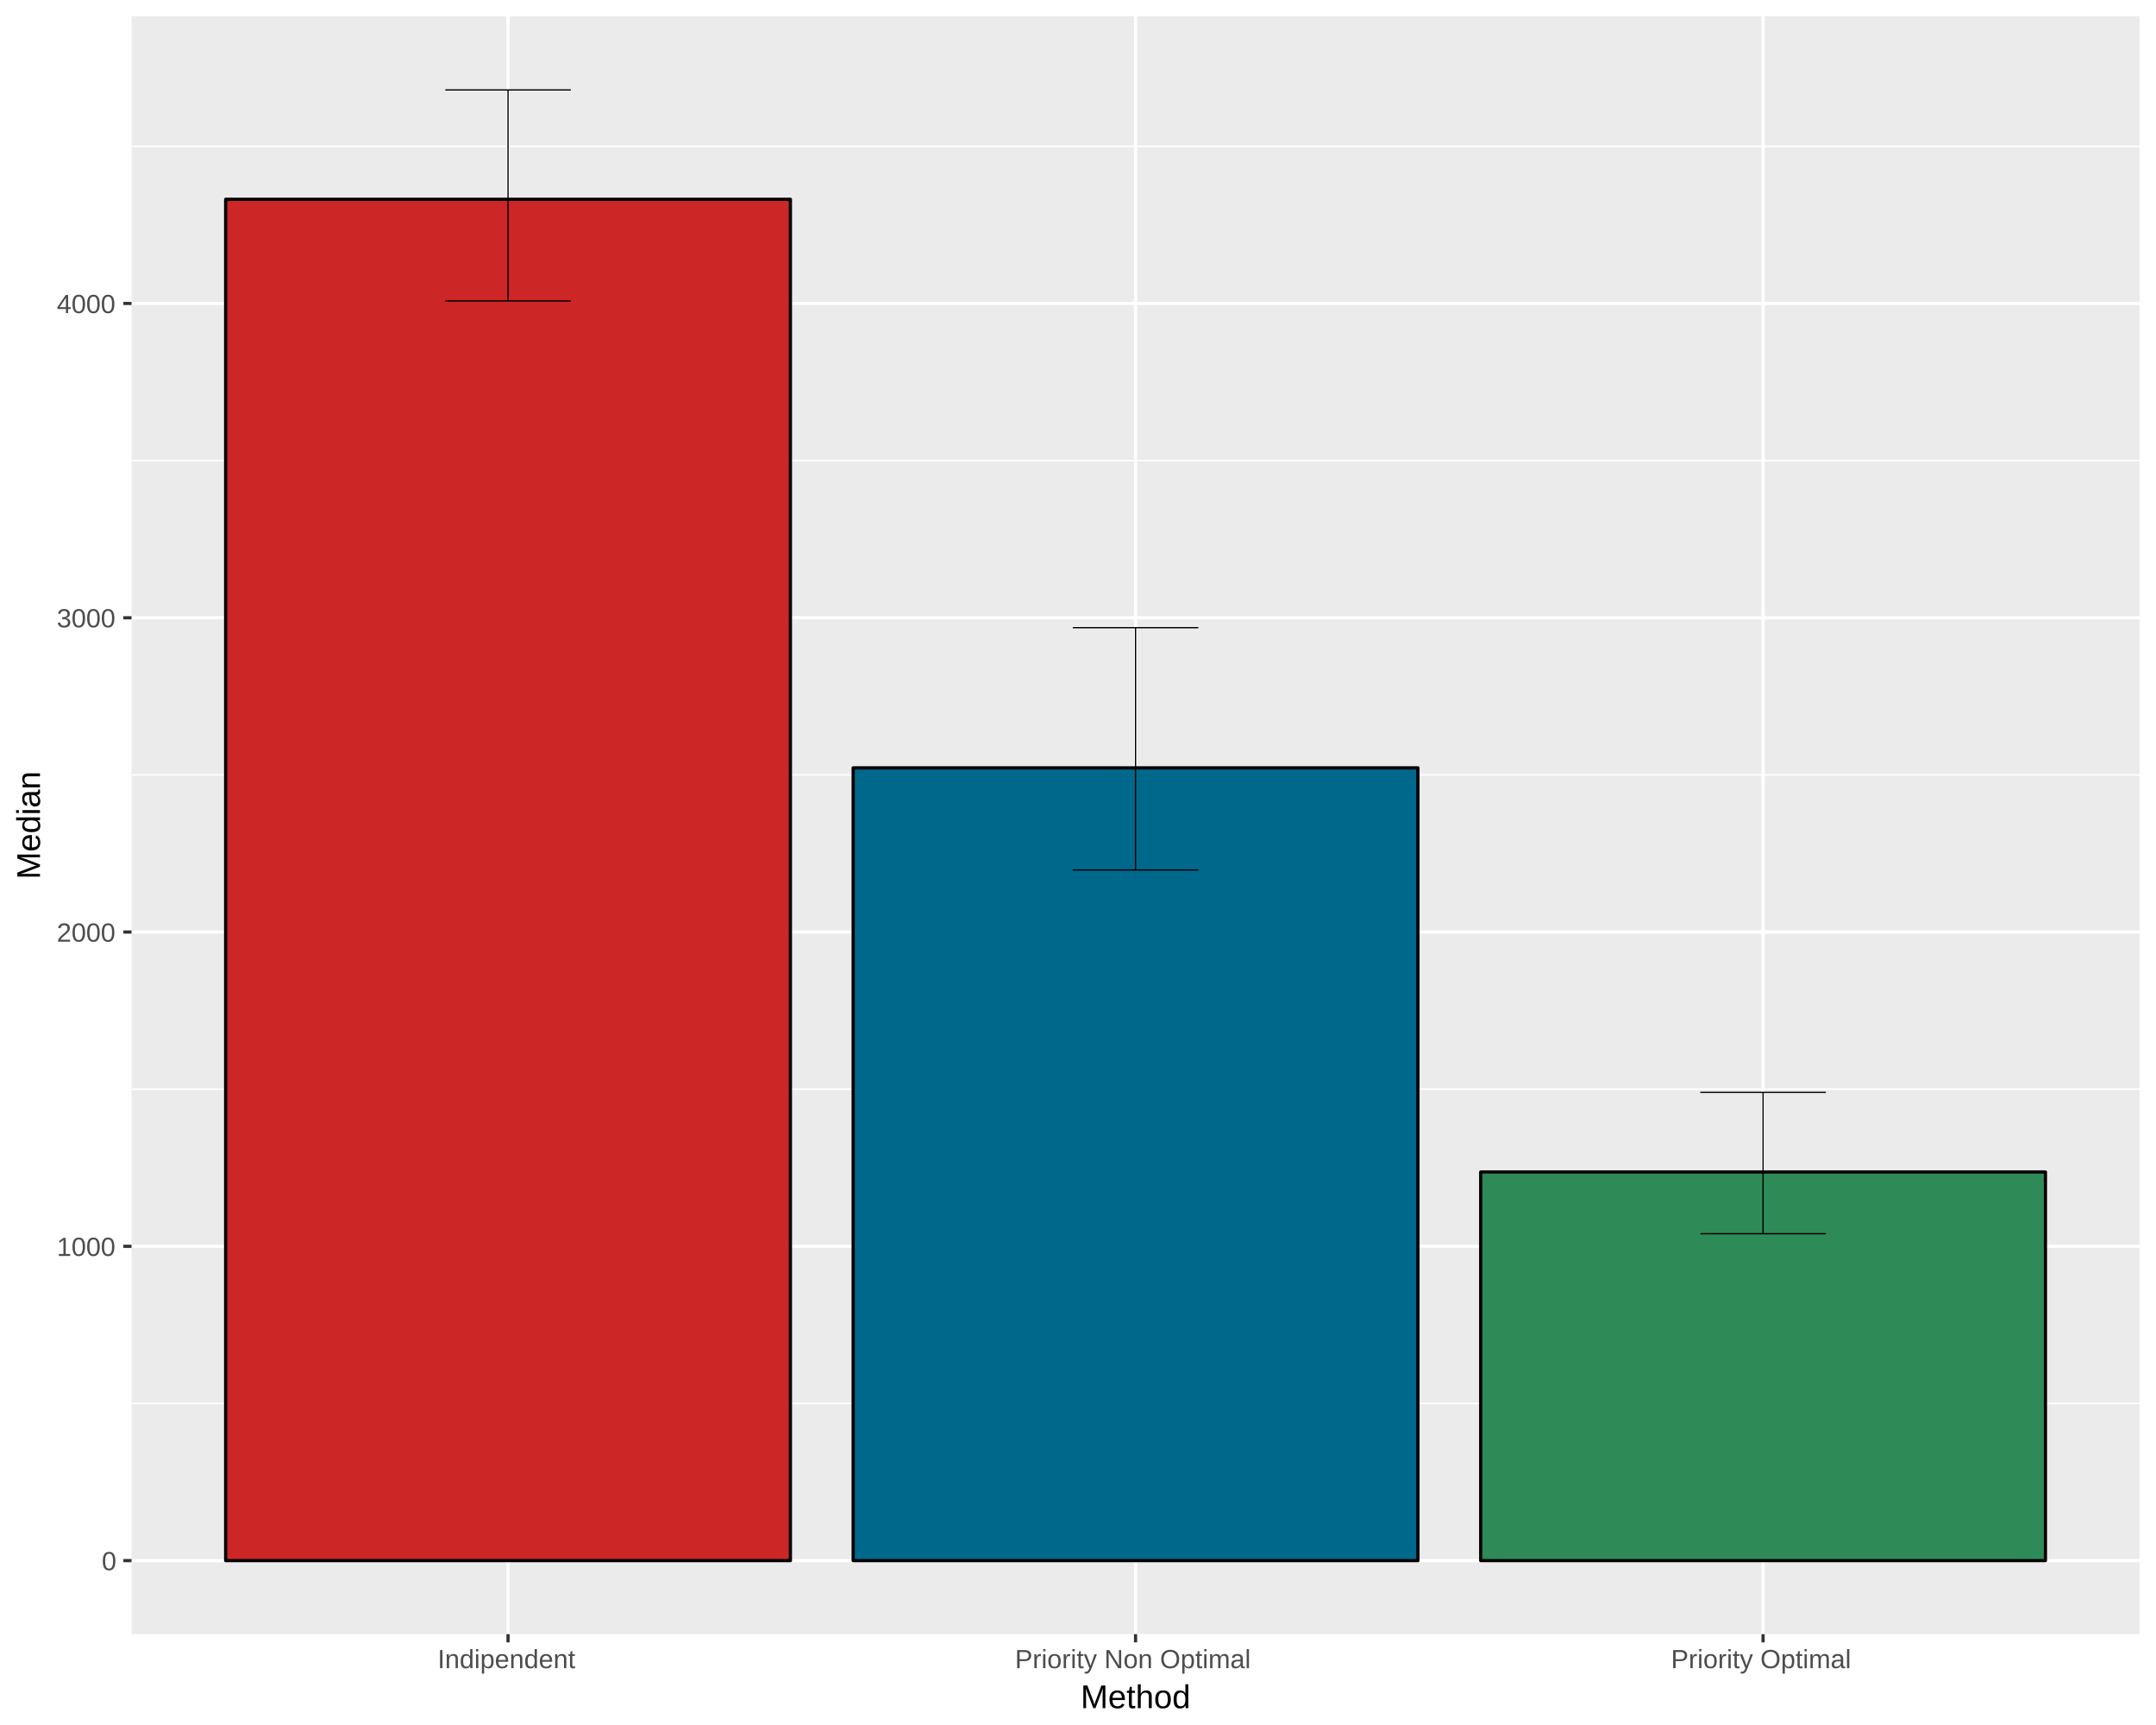
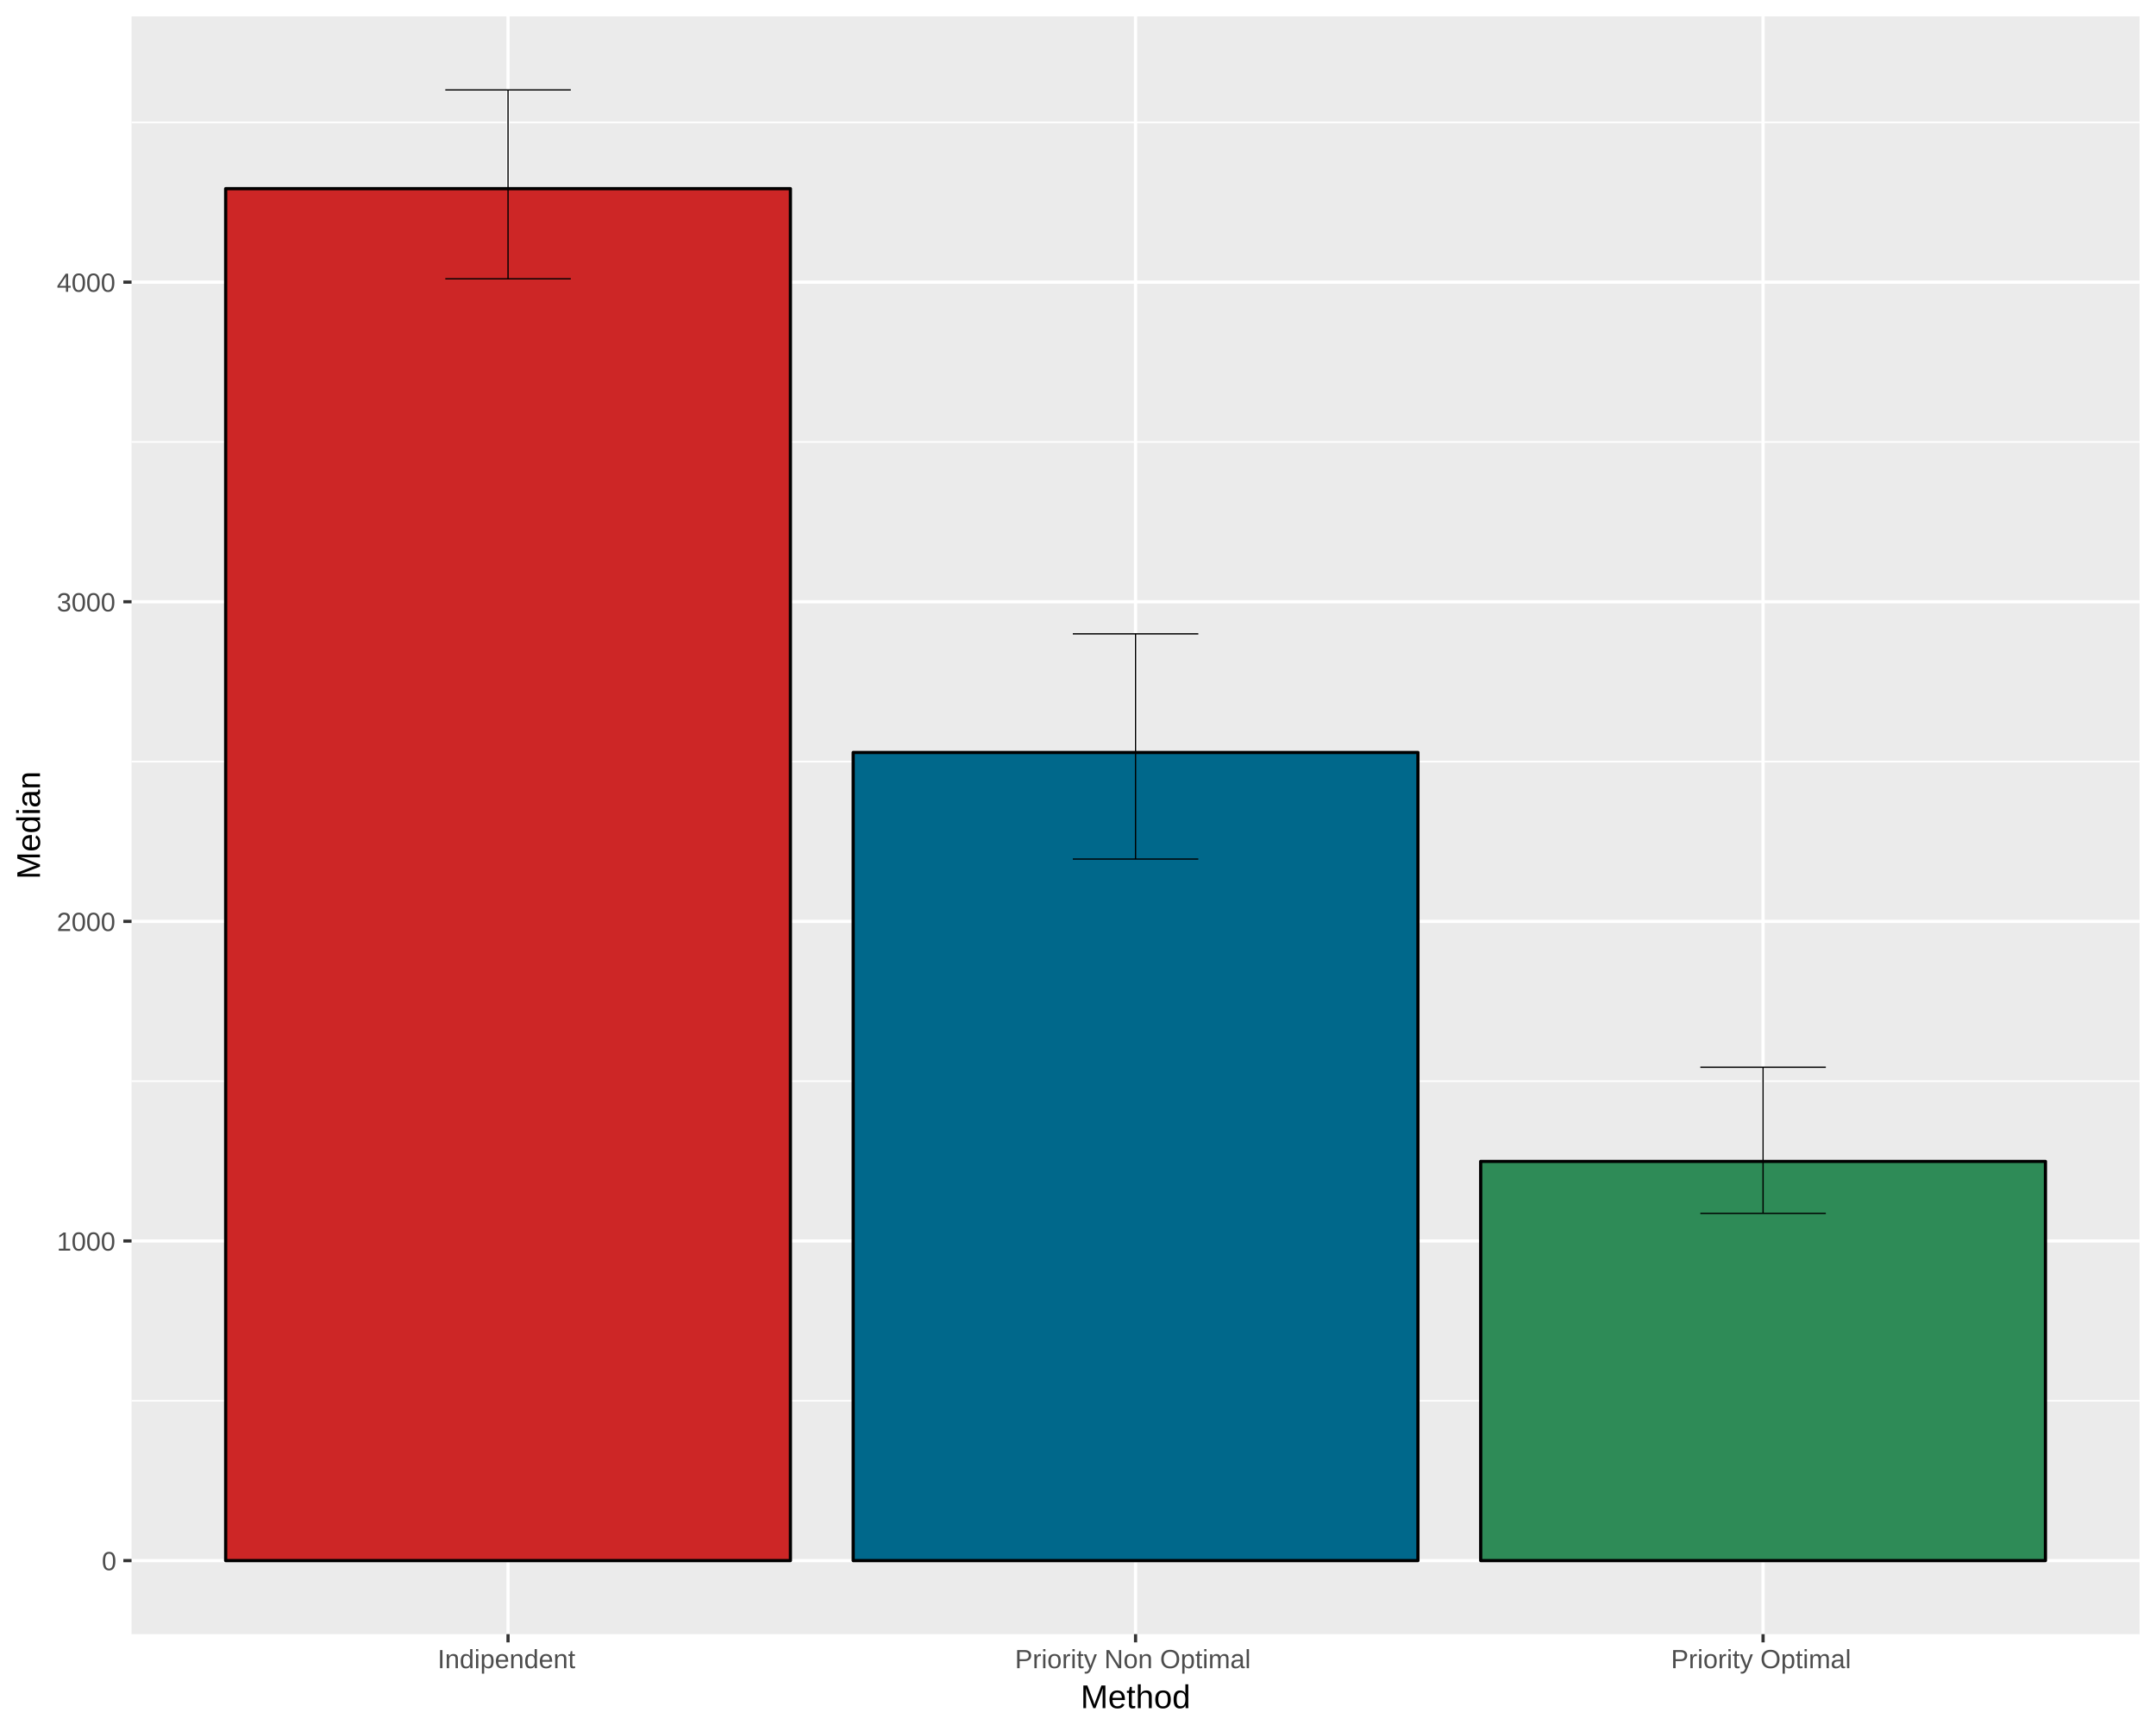
<svg xmlns="http://www.w3.org/2000/svg" viewBox="0 0 720.00 576.00">
  <defs>
    <style type="text/css">
    line, polyline, path, rect, circle {
      fill: none;
      stroke: #000000;
      stroke-linecap: round;
      stroke-linejoin: round;
      stroke-miterlimit: 10.00;
    }
  </style>
  </defs>
  <rect width="100%" height="100%" style="stroke: none; fill: #FFFFFF;" />
  <rect x="0.00" y="0.00" width="720.00" height="576.00" style="stroke-width: 1.07; stroke: #FFFFFF; fill: #FFFFFF;" />
  <defs>
    <clipPath id="cpNDMuOTI3NXw3MTQuNTIxfDU0NS42NTZ8NS40Nzk0NQ==">
      <rect x="43.93" y="5.48" width="670.59" height="540.18" />
    </clipPath>
  </defs>
  <rect x="43.93" y="5.48" width="670.59" height="540.18" style="stroke-width: 1.07; stroke: none; fill: #EBEBEB;" clip-path="url(#cpNDMuOTI3NXw3MTQuNTIxfDU0NS42NTZ8NS40Nzk0NQ==)" />
-   <polyline points="43.93,468.63 714.52,468.63 " style="stroke-width: 0.53; stroke: #FFFFFF; stroke-linecap: butt;" clip-path="url(#cpNDMuOTI3NXw3MTQuNTIxfDU0NS42NTZ8NS40Nzk0NQ==)" />
-   <polyline points="43.93,363.69 714.52,363.69 " style="stroke-width: 0.53; stroke: #FFFFFF; stroke-linecap: butt;" clip-path="url(#cpNDMuOTI3NXw3MTQuNTIxfDU0NS42NTZ8NS40Nzk0NQ==)" />
-   <polyline points="43.93,258.75 714.52,258.75 " style="stroke-width: 0.53; stroke: #FFFFFF; stroke-linecap: butt;" clip-path="url(#cpNDMuOTI3NXw3MTQuNTIxfDU0NS42NTZ8NS40Nzk0NQ==)" />
-   <polyline points="43.93,153.80 714.52,153.80 " style="stroke-width: 0.53; stroke: #FFFFFF; stroke-linecap: butt;" clip-path="url(#cpNDMuOTI3NXw3MTQuNTIxfDU0NS42NTZ8NS40Nzk0NQ==)" />
-   <polyline points="43.93,48.86 714.52,48.86 " style="stroke-width: 0.53; stroke: #FFFFFF; stroke-linecap: butt;" clip-path="url(#cpNDMuOTI3NXw3MTQuNTIxfDU0NS42NTZ8NS40Nzk0NQ==)" />
+   <polyline points="43.93,467.74 714.52,467.74 " style="stroke-width: 0.53; stroke: #FFFFFF; stroke-linecap: butt;" clip-path="url(#cpNDMuOTI3NXw3MTQuNTIxfDU0NS42NTZ8NS40Nzk0NQ==)" />
+   <polyline points="43.93,361.02 714.52,361.02 " style="stroke-width: 0.53; stroke: #FFFFFF; stroke-linecap: butt;" clip-path="url(#cpNDMuOTI3NXw3MTQuNTIxfDU0NS42NTZ8NS40Nzk0NQ==)" />
+   <polyline points="43.93,254.30 714.52,254.30 " style="stroke-width: 0.53; stroke: #FFFFFF; stroke-linecap: butt;" clip-path="url(#cpNDMuOTI3NXw3MTQuNTIxfDU0NS42NTZ8NS40Nzk0NQ==)" />
+   <polyline points="43.93,147.58 714.52,147.58 " style="stroke-width: 0.53; stroke: #FFFFFF; stroke-linecap: butt;" clip-path="url(#cpNDMuOTI3NXw3MTQuNTIxfDU0NS42NTZ8NS40Nzk0NQ==)" />
+   <polyline points="43.93,40.86 714.52,40.86 " style="stroke-width: 0.53; stroke: #FFFFFF; stroke-linecap: butt;" clip-path="url(#cpNDMuOTI3NXw3MTQuNTIxfDU0NS42NTZ8NS40Nzk0NQ==)" />
  <polyline points="43.93,521.10 714.52,521.10 " style="stroke-width: 1.07; stroke: #FFFFFF; stroke-linecap: butt;" clip-path="url(#cpNDMuOTI3NXw3MTQuNTIxfDU0NS42NTZ8NS40Nzk0NQ==)" />
-   <polyline points="43.93,416.16 714.52,416.16 " style="stroke-width: 1.07; stroke: #FFFFFF; stroke-linecap: butt;" clip-path="url(#cpNDMuOTI3NXw3MTQuNTIxfDU0NS42NTZ8NS40Nzk0NQ==)" />
-   <polyline points="43.93,311.22 714.52,311.22 " style="stroke-width: 1.07; stroke: #FFFFFF; stroke-linecap: butt;" clip-path="url(#cpNDMuOTI3NXw3MTQuNTIxfDU0NS42NTZ8NS40Nzk0NQ==)" />
-   <polyline points="43.93,206.28 714.52,206.28 " style="stroke-width: 1.07; stroke: #FFFFFF; stroke-linecap: butt;" clip-path="url(#cpNDMuOTI3NXw3MTQuNTIxfDU0NS42NTZ8NS40Nzk0NQ==)" />
-   <polyline points="43.93,101.33 714.52,101.33 " style="stroke-width: 1.07; stroke: #FFFFFF; stroke-linecap: butt;" clip-path="url(#cpNDMuOTI3NXw3MTQuNTIxfDU0NS42NTZ8NS40Nzk0NQ==)" />
+   <polyline points="43.93,414.38 714.52,414.38 " style="stroke-width: 1.07; stroke: #FFFFFF; stroke-linecap: butt;" clip-path="url(#cpNDMuOTI3NXw3MTQuNTIxfDU0NS42NTZ8NS40Nzk0NQ==)" />
+   <polyline points="43.93,307.66 714.52,307.66 " style="stroke-width: 1.07; stroke: #FFFFFF; stroke-linecap: butt;" clip-path="url(#cpNDMuOTI3NXw3MTQuNTIxfDU0NS42NTZ8NS40Nzk0NQ==)" />
+   <polyline points="43.93,200.94 714.52,200.94 " style="stroke-width: 1.07; stroke: #FFFFFF; stroke-linecap: butt;" clip-path="url(#cpNDMuOTI3NXw3MTQuNTIxfDU0NS42NTZ8NS40Nzk0NQ==)" />
+   <polyline points="43.93,94.22 714.52,94.22 " style="stroke-width: 1.07; stroke: #FFFFFF; stroke-linecap: butt;" clip-path="url(#cpNDMuOTI3NXw3MTQuNTIxfDU0NS42NTZ8NS40Nzk0NQ==)" />
  <polyline points="169.66,545.66 169.66,5.48 " style="stroke-width: 1.07; stroke: #FFFFFF; stroke-linecap: butt;" clip-path="url(#cpNDMuOTI3NXw3MTQuNTIxfDU0NS42NTZ8NS40Nzk0NQ==)" />
  <polyline points="379.22,545.66 379.22,5.48 " style="stroke-width: 1.07; stroke: #FFFFFF; stroke-linecap: butt;" clip-path="url(#cpNDMuOTI3NXw3MTQuNTIxfDU0NS42NTZ8NS40Nzk0NQ==)" />
  <polyline points="588.78,545.66 588.78,5.48 " style="stroke-width: 1.07; stroke: #FFFFFF; stroke-linecap: butt;" clip-path="url(#cpNDMuOTI3NXw3MTQuNTIxfDU0NS42NTZ8NS40Nzk0NQ==)" />
-   <rect x="75.36" y="66.55" width="188.60" height="454.56" style="stroke-width: 1.07; stroke-linecap: butt; fill: #CD2626;" clip-path="url(#cpNDMuOTI3NXw3MTQuNTIxfDU0NS42NTZ8NS40Nzk0NQ==)" />
-   <rect x="284.92" y="256.39" width="188.60" height="264.72" style="stroke-width: 1.07; stroke-linecap: butt; fill: #00688B;" clip-path="url(#cpNDMuOTI3NXw3MTQuNTIxfDU0NS42NTZ8NS40Nzk0NQ==)" />
-   <rect x="494.48" y="391.34" width="188.60" height="129.76" style="stroke-width: 1.07; stroke-linecap: butt; fill: #2E8B57;" clip-path="url(#cpNDMuOTI3NXw3MTQuNTIxfDU0NS42NTZ8NS40Nzk0NQ==)" />
+   <rect x="75.36" y="63.00" width="188.60" height="458.10" style="stroke-width: 1.07; stroke-linecap: butt; fill: #CD2626;" clip-path="url(#cpNDMuOTI3NXw3MTQuNTIxfDU0NS42NTZ8NS40Nzk0NQ==)" />
+   <rect x="284.92" y="251.26" width="188.60" height="269.84" style="stroke-width: 1.07; stroke-linecap: butt; fill: #00688B;" clip-path="url(#cpNDMuOTI3NXw3MTQuNTIxfDU0NS42NTZ8NS40Nzk0NQ==)" />
+   <rect x="494.48" y="387.81" width="188.60" height="133.29" style="stroke-width: 1.07; stroke-linecap: butt; fill: #2E8B57;" clip-path="url(#cpNDMuOTI3NXw3MTQuNTIxfDU0NS42NTZ8NS40Nzk0NQ==)" />
  <polyline points="148.71,30.03 190.62,30.03 " style="stroke-width: 0.43; stroke-linecap: butt;" clip-path="url(#cpNDMuOTI3NXw3MTQuNTIxfDU0NS42NTZ8NS40Nzk0NQ==)" />
-   <polyline points="169.66,30.03 169.66,100.49 " style="stroke-width: 0.43; stroke-linecap: butt;" clip-path="url(#cpNDMuOTI3NXw3MTQuNTIxfDU0NS42NTZ8NS40Nzk0NQ==)" />
-   <polyline points="148.71,100.49 190.62,100.49 " style="stroke-width: 0.43; stroke-linecap: butt;" clip-path="url(#cpNDMuOTI3NXw3MTQuNTIxfDU0NS42NTZ8NS40Nzk0NQ==)" />
-   <polyline points="358.27,209.59 400.18,209.59 " style="stroke-width: 0.43; stroke-linecap: butt;" clip-path="url(#cpNDMuOTI3NXw3MTQuNTIxfDU0NS42NTZ8NS40Nzk0NQ==)" />
-   <polyline points="379.22,209.59 379.22,290.50 " style="stroke-width: 0.43; stroke-linecap: butt;" clip-path="url(#cpNDMuOTI3NXw3MTQuNTIxfDU0NS42NTZ8NS40Nzk0NQ==)" />
-   <polyline points="358.27,290.50 400.18,290.50 " style="stroke-width: 0.43; stroke-linecap: butt;" clip-path="url(#cpNDMuOTI3NXw3MTQuNTIxfDU0NS42NTZ8NS40Nzk0NQ==)" />
-   <polyline points="567.83,364.74 609.74,364.74 " style="stroke-width: 0.43; stroke-linecap: butt;" clip-path="url(#cpNDMuOTI3NXw3MTQuNTIxfDU0NS42NTZ8NS40Nzk0NQ==)" />
-   <polyline points="588.78,364.74 588.78,411.95 " style="stroke-width: 0.43; stroke-linecap: butt;" clip-path="url(#cpNDMuOTI3NXw3MTQuNTIxfDU0NS42NTZ8NS40Nzk0NQ==)" />
-   <polyline points="567.83,411.95 609.74,411.95 " style="stroke-width: 0.43; stroke-linecap: butt;" clip-path="url(#cpNDMuOTI3NXw3MTQuNTIxfDU0NS42NTZ8NS40Nzk0NQ==)" />
+   <polyline points="169.66,30.03 169.66,93.10 " style="stroke-width: 0.43; stroke-linecap: butt;" clip-path="url(#cpNDMuOTI3NXw3MTQuNTIxfDU0NS42NTZ8NS40Nzk0NQ==)" />
+   <polyline points="148.71,93.10 190.62,93.10 " style="stroke-width: 0.43; stroke-linecap: butt;" clip-path="url(#cpNDMuOTI3NXw3MTQuNTIxfDU0NS42NTZ8NS40Nzk0NQ==)" />
+   <polyline points="358.27,211.65 400.18,211.65 " style="stroke-width: 0.43; stroke-linecap: butt;" clip-path="url(#cpNDMuOTI3NXw3MTQuNTIxfDU0NS42NTZ8NS40Nzk0NQ==)" />
+   <polyline points="379.22,211.65 379.22,286.85 " style="stroke-width: 0.43; stroke-linecap: butt;" clip-path="url(#cpNDMuOTI3NXw3MTQuNTIxfDU0NS42NTZ8NS40Nzk0NQ==)" />
+   <polyline points="358.27,286.85 400.18,286.85 " style="stroke-width: 0.43; stroke-linecap: butt;" clip-path="url(#cpNDMuOTI3NXw3MTQuNTIxfDU0NS42NTZ8NS40Nzk0NQ==)" />
+   <polyline points="567.83,356.36 609.74,356.36 " style="stroke-width: 0.43; stroke-linecap: butt;" clip-path="url(#cpNDMuOTI3NXw3MTQuNTIxfDU0NS42NTZ8NS40Nzk0NQ==)" />
+   <polyline points="588.78,356.36 588.78,405.16 " style="stroke-width: 0.43; stroke-linecap: butt;" clip-path="url(#cpNDMuOTI3NXw3MTQuNTIxfDU0NS42NTZ8NS40Nzk0NQ==)" />
+   <polyline points="567.83,405.16 609.74,405.16 " style="stroke-width: 0.43; stroke-linecap: butt;" clip-path="url(#cpNDMuOTI3NXw3MTQuNTIxfDU0NS42NTZ8NS40Nzk0NQ==)" />
  <defs>
    <clipPath id="cpMHw3MjB8NTc2fDA=">
      <rect x="0.00" y="0.00" width="720.00" height="576.00" />
    </clipPath>
  </defs>
  <g clip-path="url(#cpMHw3MjB8NTc2fDA=)">
    <text x="33.99" y="524.32" style="font-size: 8.80px; fill: #4D4D4D; font-family: Arial;" textLength="5.01px" lengthAdjust="spacingAndGlyphs">0</text>
  </g>
  <g clip-path="url(#cpMHw3MjB8NTc2fDA=)">
-     <text x="18.97" y="419.38" style="font-size: 8.80px; fill: #4D4D4D; font-family: Arial;" textLength="20.02px" lengthAdjust="spacingAndGlyphs">1000</text>
+     <text x="18.97" y="417.60" style="font-size: 8.80px; fill: #4D4D4D; font-family: Arial;" textLength="20.02px" lengthAdjust="spacingAndGlyphs">1000</text>
  </g>
  <g clip-path="url(#cpMHw3MjB8NTc2fDA=)">
-     <text x="18.97" y="314.44" style="font-size: 8.80px; fill: #4D4D4D; font-family: Arial;" textLength="20.02px" lengthAdjust="spacingAndGlyphs">2000</text>
+     <text x="18.97" y="310.88" style="font-size: 8.80px; fill: #4D4D4D; font-family: Arial;" textLength="20.02px" lengthAdjust="spacingAndGlyphs">2000</text>
  </g>
  <g clip-path="url(#cpMHw3MjB8NTc2fDA=)">
-     <text x="18.97" y="209.49" style="font-size: 8.80px; fill: #4D4D4D; font-family: Arial;" textLength="20.02px" lengthAdjust="spacingAndGlyphs">3000</text>
+     <text x="18.97" y="204.16" style="font-size: 8.80px; fill: #4D4D4D; font-family: Arial;" textLength="20.02px" lengthAdjust="spacingAndGlyphs">3000</text>
  </g>
  <g clip-path="url(#cpMHw3MjB8NTc2fDA=)">
-     <text x="18.97" y="104.55" style="font-size: 8.80px; fill: #4D4D4D; font-family: Arial;" textLength="20.02px" lengthAdjust="spacingAndGlyphs">4000</text>
+     <text x="18.97" y="97.44" style="font-size: 8.80px; fill: #4D4D4D; font-family: Arial;" textLength="20.02px" lengthAdjust="spacingAndGlyphs">4000</text>
  </g>
  <polyline points="41.19,521.10 43.93,521.10 " style="stroke-width: 1.07; stroke: #333333; stroke-linecap: butt;" clip-path="url(#cpMHw3MjB8NTc2fDA=)" />
-   <polyline points="41.19,416.16 43.93,416.16 " style="stroke-width: 1.07; stroke: #333333; stroke-linecap: butt;" clip-path="url(#cpMHw3MjB8NTc2fDA=)" />
-   <polyline points="41.19,311.22 43.93,311.22 " style="stroke-width: 1.07; stroke: #333333; stroke-linecap: butt;" clip-path="url(#cpMHw3MjB8NTc2fDA=)" />
-   <polyline points="41.19,206.28 43.93,206.28 " style="stroke-width: 1.07; stroke: #333333; stroke-linecap: butt;" clip-path="url(#cpMHw3MjB8NTc2fDA=)" />
-   <polyline points="41.19,101.33 43.93,101.33 " style="stroke-width: 1.07; stroke: #333333; stroke-linecap: butt;" clip-path="url(#cpMHw3MjB8NTc2fDA=)" />
+   <polyline points="41.19,414.38 43.93,414.38 " style="stroke-width: 1.07; stroke: #333333; stroke-linecap: butt;" clip-path="url(#cpMHw3MjB8NTc2fDA=)" />
+   <polyline points="41.19,307.66 43.93,307.66 " style="stroke-width: 1.07; stroke: #333333; stroke-linecap: butt;" clip-path="url(#cpMHw3MjB8NTc2fDA=)" />
+   <polyline points="41.19,200.94 43.93,200.94 " style="stroke-width: 1.07; stroke: #333333; stroke-linecap: butt;" clip-path="url(#cpMHw3MjB8NTc2fDA=)" />
+   <polyline points="41.19,94.22 43.93,94.22 " style="stroke-width: 1.07; stroke: #333333; stroke-linecap: butt;" clip-path="url(#cpMHw3MjB8NTc2fDA=)" />
  <polyline points="169.66,548.40 169.66,545.66 " style="stroke-width: 1.07; stroke: #333333; stroke-linecap: butt;" clip-path="url(#cpMHw3MjB8NTc2fDA=)" />
  <polyline points="379.22,548.40 379.22,545.66 " style="stroke-width: 1.07; stroke: #333333; stroke-linecap: butt;" clip-path="url(#cpMHw3MjB8NTc2fDA=)" />
  <polyline points="588.78,548.40 588.78,545.66 " style="stroke-width: 1.07; stroke: #333333; stroke-linecap: butt;" clip-path="url(#cpMHw3MjB8NTc2fDA=)" />
  <g clip-path="url(#cpMHw3MjB8NTc2fDA=)">
    <text x="146.14" y="557.03" style="font-size: 8.80px; fill: #4D4D4D; font-family: Arial;" textLength="47.04px" lengthAdjust="spacingAndGlyphs">Indipendent</text>
  </g>
  <g clip-path="url(#cpMHw3MjB8NTc2fDA=)">
    <text x="338.96" y="557.03" style="font-size: 8.80px; fill: #4D4D4D; font-family: Arial;" textLength="80.52px" lengthAdjust="spacingAndGlyphs">Priority Non Optimal</text>
  </g>
  <g clip-path="url(#cpMHw3MjB8NTc2fDA=)">
    <text x="558.03" y="557.03" style="font-size: 8.80px; fill: #4D4D4D; font-family: Arial;" textLength="61.51px" lengthAdjust="spacingAndGlyphs">Priority Optimal</text>
  </g>
  <g clip-path="url(#cpMHw3MjB8NTc2fDA=)">
    <text x="360.88" y="570.38" style="font-size: 11.00px; font-family: Arial;" textLength="36.69px" lengthAdjust="spacingAndGlyphs">Method</text>
  </g>
  <g clip-path="url(#cpMHw3MjB8NTc2fDA=)">
    <text transform="translate(13.35,293.61) rotate(-90)" style="font-size: 11.00px; font-family: Arial;" textLength="36.08px" lengthAdjust="spacingAndGlyphs">Median</text>
  </g>
</svg>
